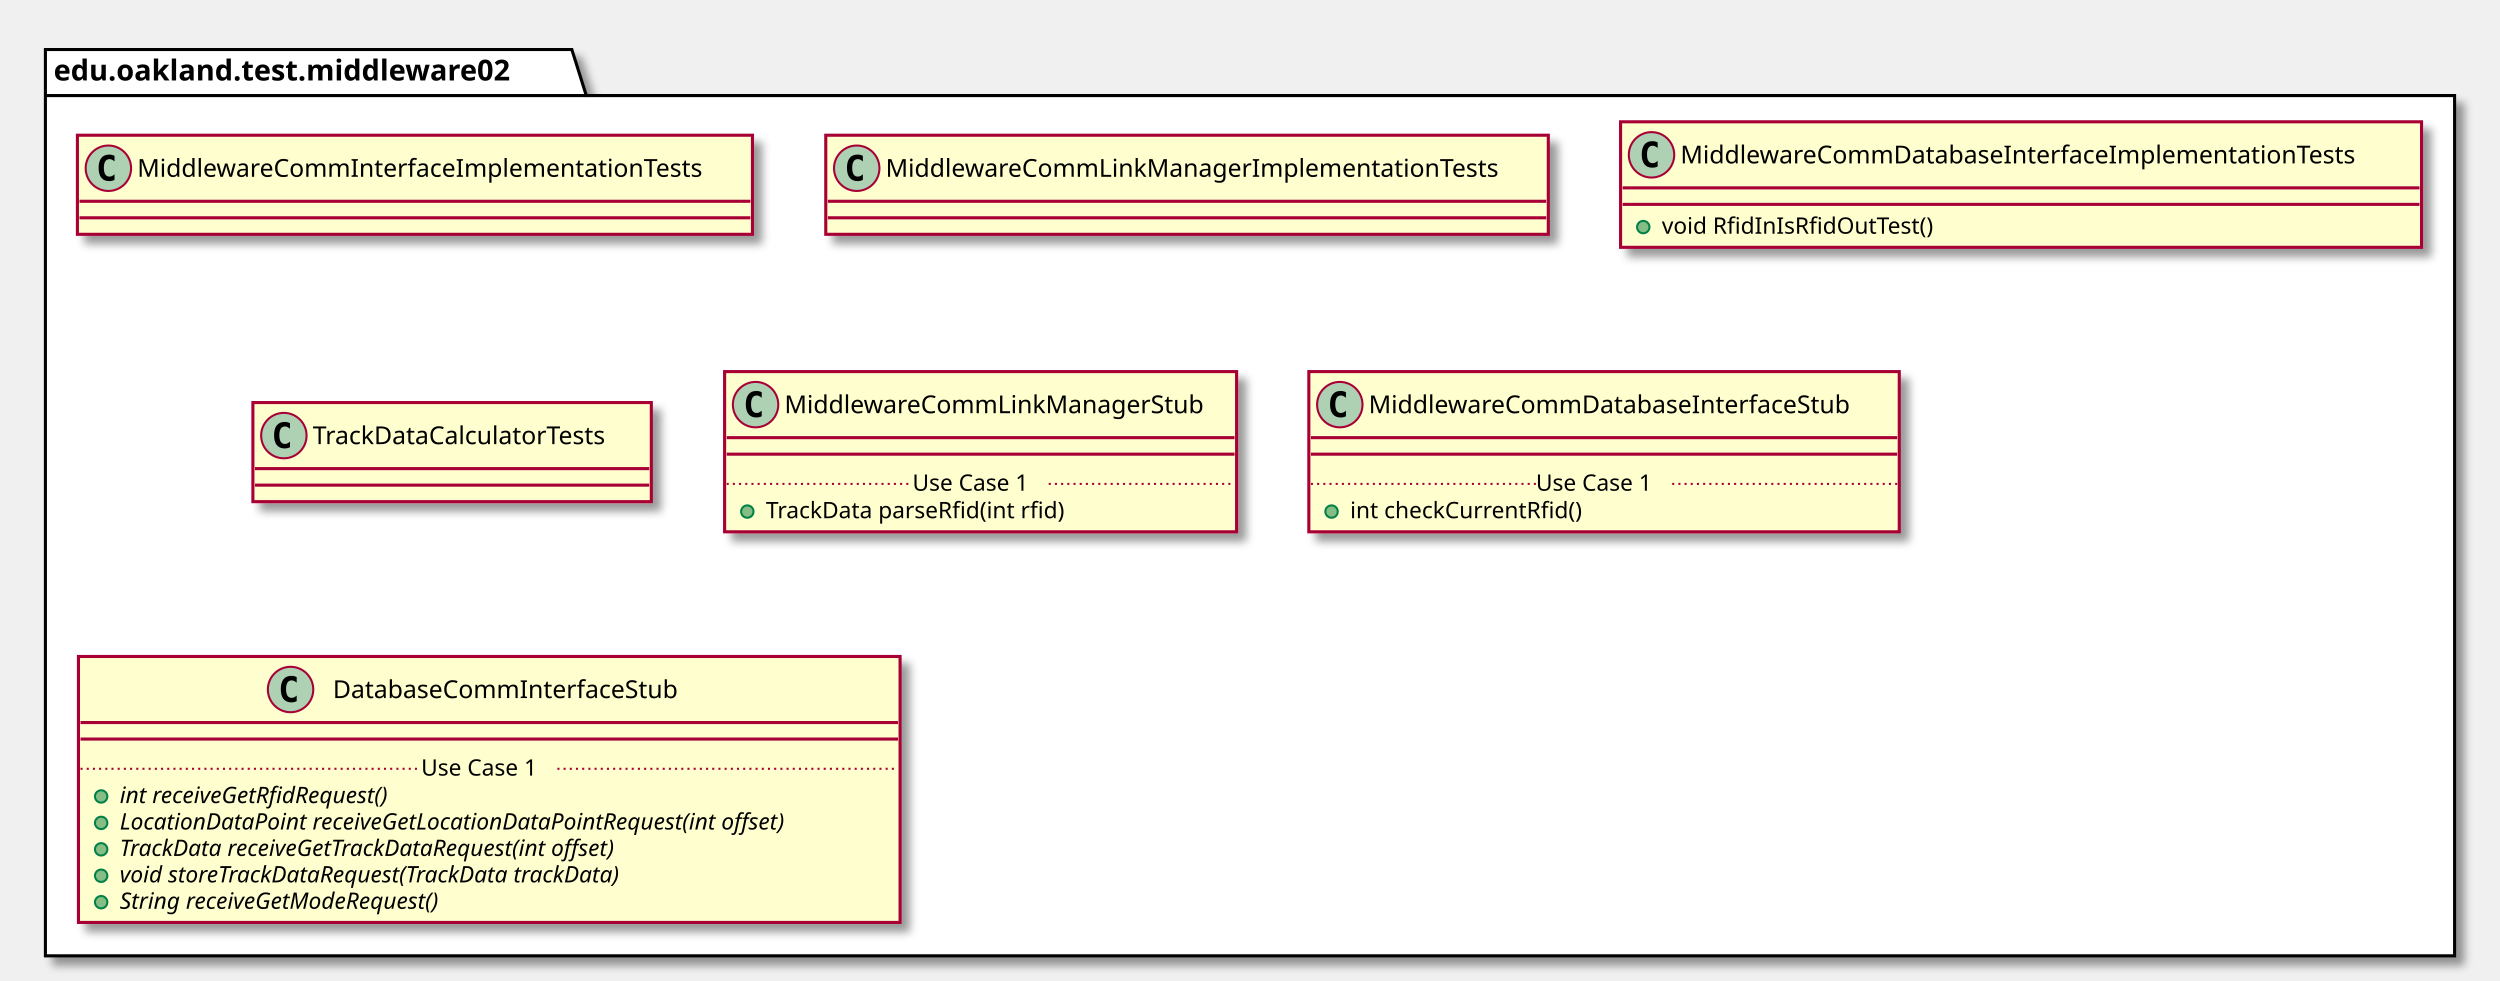
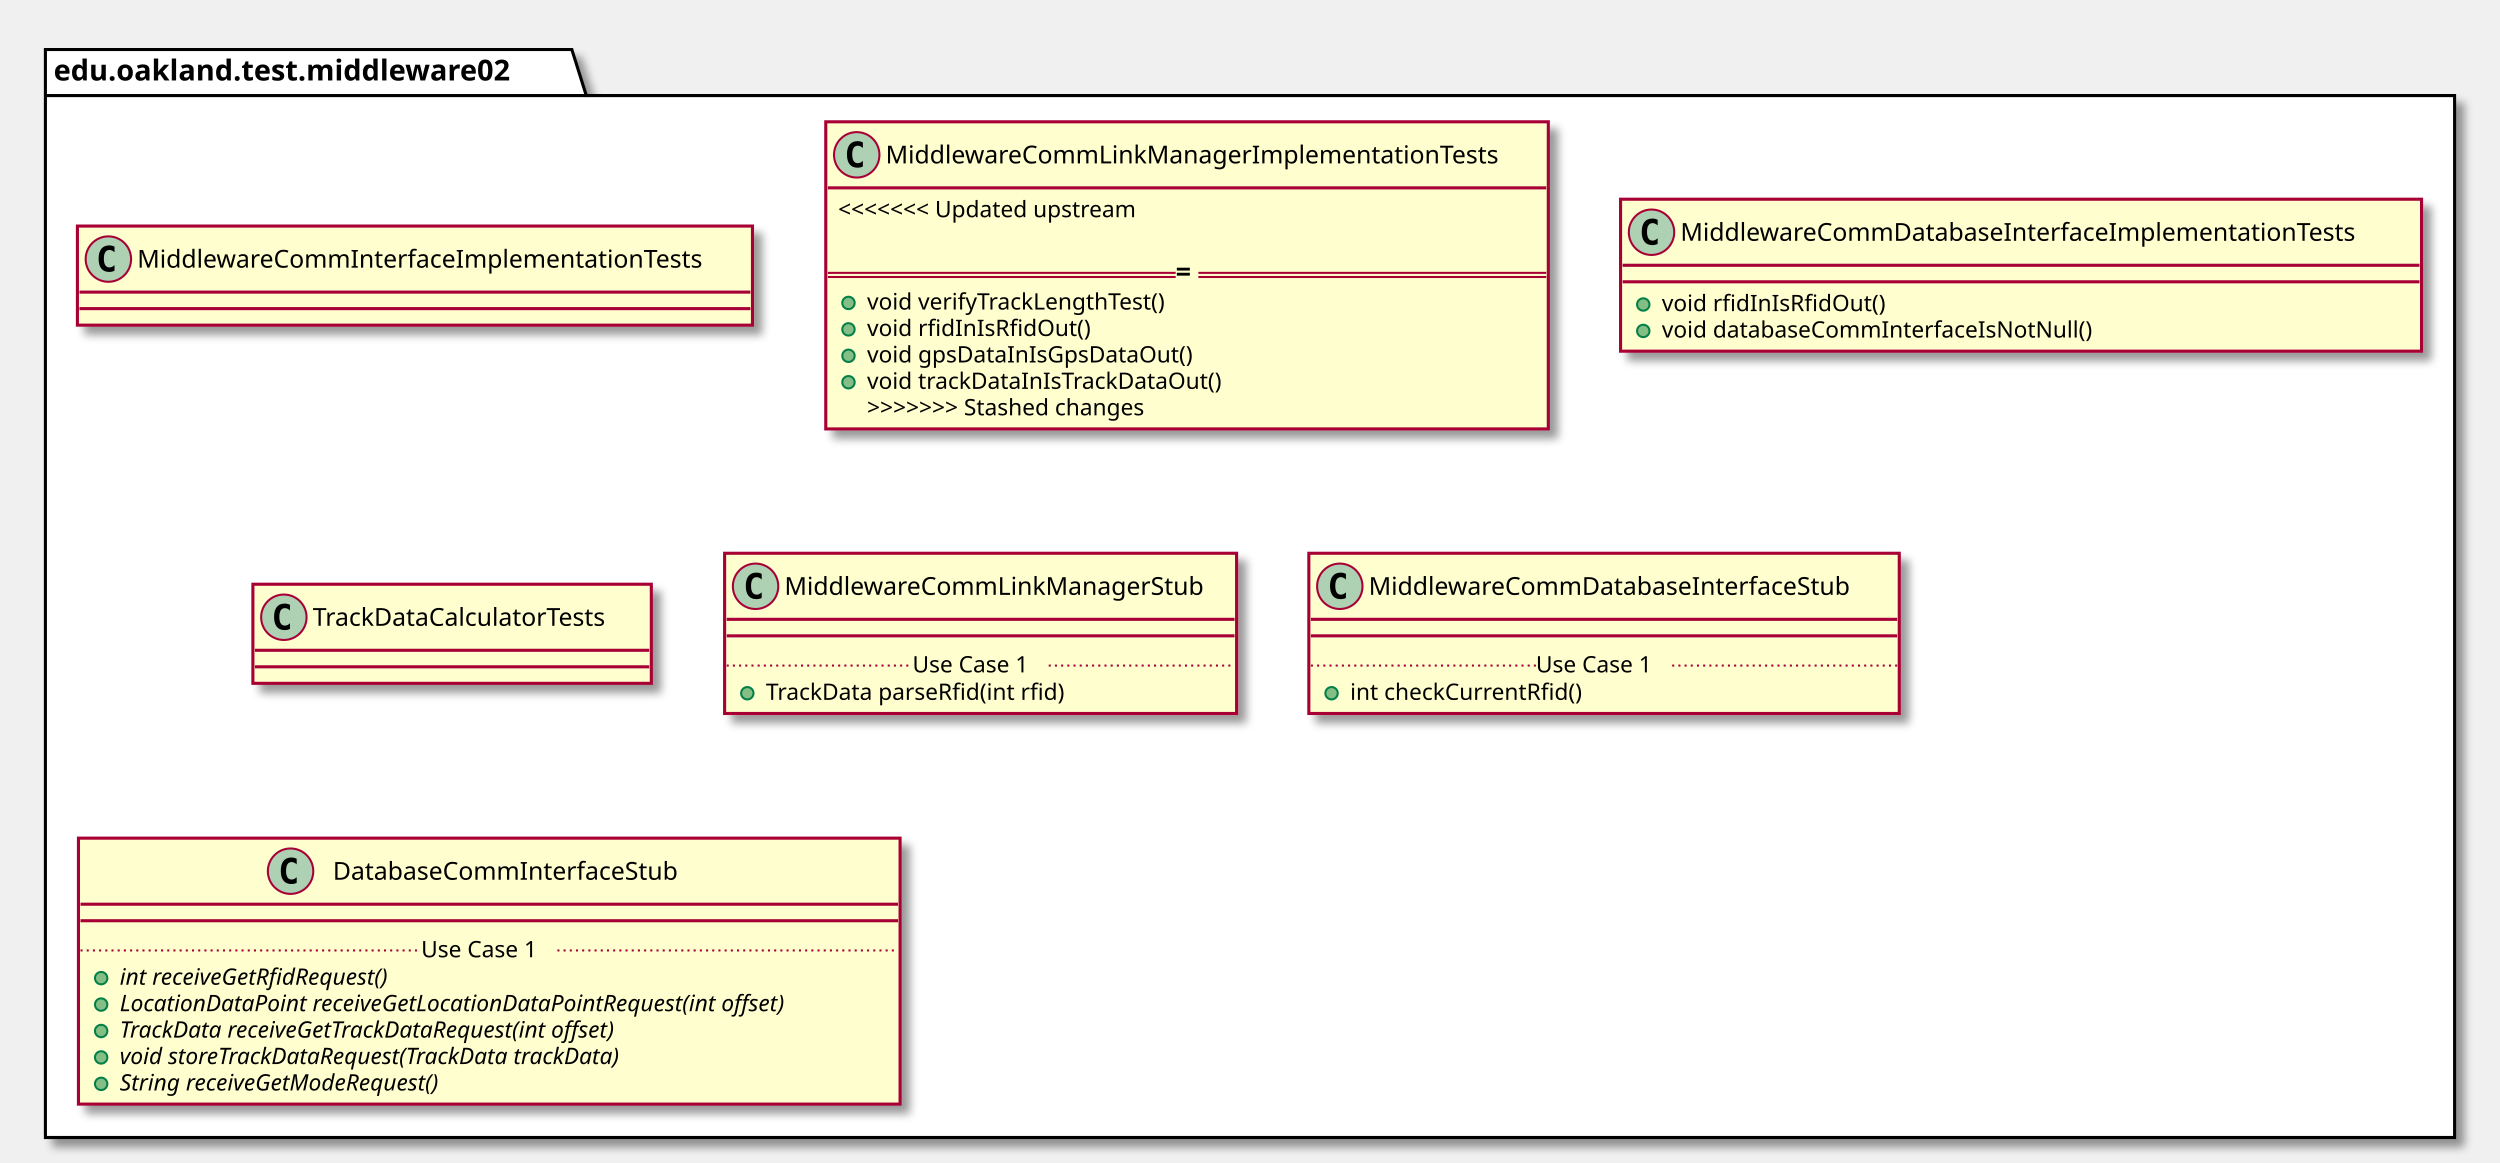
- <svg xmlns="http://www.w3.org/2000/svg" contentScriptType="application/ecmascript" contentStyleType="text/css" height="475px" preserveAspectRatio="none" style="width:1211px;height:475px;" version="1.1" viewBox="0 0 1211 475" width="1211px" zoomAndPan="magnify">
+ <svg xmlns="http://www.w3.org/2000/svg" contentScriptType="application/ecmascript" contentStyleType="text/css" height="563px" preserveAspectRatio="none" style="width:1211px;height:563px;" version="1.1" viewBox="0 0 1211 563" width="1211px" zoomAndPan="magnify">
  <defs>
-     <filter height="300%" id="fvnpm8vng48ul" width="300%" x="-1" y="-1">
+     <filter height="300%" id="f1pktx3gd7pnlc" width="300%" x="-1" y="-1">
      <feGaussianBlur result="blurOut" stdDeviation="2.0" />
      <feColorMatrix in="blurOut" result="blurOut2" type="matrix" values="0 0 0 0 0 0 0 0 0 0 0 0 0 0 0 0 0 0 .4 0" />
      <feOffset dx="4.0" dy="4.0" in="blurOut2" result="blurOut3" />
      <feBlend in="SourceGraphic" in2="blurOut3" mode="normal" />
    </filter>
  </defs>
  <g>
-     <polygon fill="#FFFFFF" filter="url(#fvnpm8vng48ul)" points="22,24,277,24,284,46.297,1189,46.297,1189,463,22,463,22,24" style="stroke: #000000; stroke-width: 1.5;" />
+     <polygon fill="#FFFFFF" filter="url(#f1pktx3gd7pnlc)" points="22,24,277,24,284,46.297,1189,46.297,1189,551,22,551,22,24" style="stroke: #000000; stroke-width: 1.5;" />
    <line style="stroke: #000000; stroke-width: 1.5;" x1="22" x2="284" y1="46.297" y2="46.297" />
    <text fill="#000000" font-family="sans-serif" font-size="14" font-weight="bold" lengthAdjust="spacingAndGlyphs" textLength="249" x="26" y="38.995">edu.oakland.test.middleware02</text>
-     <rect fill="#FEFECE" filter="url(#fvnpm8vng48ul)" height="48" id="MiddlewareCommInterfaceImplementationTests" style="stroke: #A80036; stroke-width: 1.5;" width="327" x="37.5" y="65.5" />
-     <ellipse cx="52.5" cy="81.5" fill="#ADD1B2" rx="11" ry="11" style="stroke: #A80036; stroke-width: 1.0;" />
-     <path d="M55.469,87.141 Q54.891,87.438 54.25,87.578 Q53.609,87.734 52.906,87.734 Q50.406,87.734 49.078,86.094 Q47.766,84.438 47.766,81.312 Q47.766,78.188 49.078,76.531 Q50.406,74.875 52.906,74.875 Q53.609,74.875 54.25,75.031 Q54.906,75.188 55.469,75.484 L55.469,78.203 Q54.844,77.625 54.25,77.359 Q53.656,77.078 53.031,77.078 Q51.688,77.078 51,78.156 Q50.312,79.219 50.312,81.312 Q50.312,83.406 51,84.484 Q51.688,85.547 53.031,85.547 Q53.656,85.547 54.25,85.281 Q54.844,85 55.469,84.422 L55.469,87.141 Z " />
-     <text fill="#000000" font-family="sans-serif" font-size="12" lengthAdjust="spacingAndGlyphs" textLength="295" x="66.5" y="85.654">MiddlewareCommInterfaceImplementationTests</text>
-     <line style="stroke: #A80036; stroke-width: 1.5;" x1="38.5" x2="363.5" y1="97.5" y2="97.5" />
-     <line style="stroke: #A80036; stroke-width: 1.5;" x1="38.5" x2="363.5" y1="105.5" y2="105.5" />
-     <rect fill="#FEFECE" filter="url(#fvnpm8vng48ul)" height="48" id="MiddlewareCommLinkManagerImplementationTests" style="stroke: #A80036; stroke-width: 1.5;" width="350" x="400" y="65.5" />
-     <ellipse cx="415" cy="81.5" fill="#ADD1B2" rx="11" ry="11" style="stroke: #A80036; stroke-width: 1.0;" />
-     <path d="M417.969,87.141 Q417.391,87.438 416.75,87.578 Q416.109,87.734 415.406,87.734 Q412.906,87.734 411.578,86.094 Q410.266,84.438 410.266,81.312 Q410.266,78.188 411.578,76.531 Q412.906,74.875 415.406,74.875 Q416.109,74.875 416.75,75.031 Q417.406,75.188 417.969,75.484 L417.969,78.203 Q417.344,77.625 416.75,77.359 Q416.156,77.078 415.531,77.078 Q414.188,77.078 413.5,78.156 Q412.812,79.219 412.812,81.312 Q412.812,83.406 413.5,84.484 Q414.188,85.547 415.531,85.547 Q416.156,85.547 416.75,85.281 Q417.344,85 417.969,84.422 L417.969,87.141 Z " />
-     <text fill="#000000" font-family="sans-serif" font-size="12" lengthAdjust="spacingAndGlyphs" textLength="318" x="429" y="85.654">MiddlewareCommLinkManagerImplementationTests</text>
-     <line style="stroke: #A80036; stroke-width: 1.5;" x1="401" x2="749" y1="97.5" y2="97.5" />
-     <line style="stroke: #A80036; stroke-width: 1.5;" x1="401" x2="749" y1="105.5" y2="105.5" />
-     <rect fill="#FEFECE" filter="url(#fvnpm8vng48ul)" height="60.805" id="MiddlewareCommDatabaseInterfaceImplementationTests" style="stroke: #A80036; stroke-width: 1.5;" width="388" x="785" y="59" />
-     <ellipse cx="800" cy="75" fill="#ADD1B2" rx="11" ry="11" style="stroke: #A80036; stroke-width: 1.0;" />
-     <path d="M802.969,80.641 Q802.391,80.938 801.75,81.078 Q801.109,81.234 800.406,81.234 Q797.906,81.234 796.578,79.594 Q795.266,77.938 795.266,74.812 Q795.266,71.688 796.578,70.031 Q797.906,68.375 800.406,68.375 Q801.109,68.375 801.75,68.531 Q802.406,68.688 802.969,68.984 L802.969,71.703 Q802.344,71.125 801.75,70.859 Q801.156,70.578 800.531,70.578 Q799.188,70.578 798.5,71.656 Q797.812,72.719 797.812,74.812 Q797.812,76.906 798.5,77.984 Q799.188,79.047 800.531,79.047 Q801.156,79.047 801.75,78.781 Q802.344,78.5 802.969,77.922 L802.969,80.641 Z " />
-     <text fill="#000000" font-family="sans-serif" font-size="12" lengthAdjust="spacingAndGlyphs" textLength="356" x="814" y="79.154">MiddlewareCommDatabaseInterfaceImplementationTests</text>
-     <line style="stroke: #A80036; stroke-width: 1.5;" x1="786" x2="1172" y1="91" y2="91" />
-     <line style="stroke: #A80036; stroke-width: 1.5;" x1="786" x2="1172" y1="99" y2="99" />
-     <ellipse cx="796" cy="110" fill="#84BE84" rx="3" ry="3" style="stroke: #038048; stroke-width: 1.0;" />
-     <text fill="#000000" font-family="sans-serif" font-size="11" lengthAdjust="spacingAndGlyphs" textLength="142" x="805" y="113.21">void RfidInIsRfidOutTest()</text>
-     <rect fill="#FEFECE" filter="url(#fvnpm8vng48ul)" height="48" id="TrackDataCalculatorTests" style="stroke: #A80036; stroke-width: 1.5;" width="193" x="122.5" y="195" />
-     <ellipse cx="137.5" cy="211" fill="#ADD1B2" rx="11" ry="11" style="stroke: #A80036; stroke-width: 1.0;" />
-     <path d="M140.469,216.641 Q139.891,216.938 139.25,217.078 Q138.609,217.234 137.906,217.234 Q135.406,217.234 134.078,215.594 Q132.766,213.938 132.766,210.812 Q132.766,207.688 134.078,206.031 Q135.406,204.375 137.906,204.375 Q138.609,204.375 139.25,204.531 Q139.906,204.688 140.469,204.984 L140.469,207.703 Q139.844,207.125 139.25,206.859 Q138.656,206.578 138.031,206.578 Q136.688,206.578 136,207.656 Q135.312,208.719 135.312,210.812 Q135.312,212.906 136,213.984 Q136.688,215.047 138.031,215.047 Q138.656,215.047 139.25,214.781 Q139.844,214.5 140.469,213.922 L140.469,216.641 Z " />
-     <text fill="#000000" font-family="sans-serif" font-size="12" lengthAdjust="spacingAndGlyphs" textLength="161" x="151.5" y="215.154">TrackDataCalculatorTests</text>
-     <line style="stroke: #A80036; stroke-width: 1.5;" x1="123.5" x2="314.5" y1="227" y2="227" />
-     <line style="stroke: #A80036; stroke-width: 1.5;" x1="123.5" x2="314.5" y1="235" y2="235" />
-     <rect fill="#FEFECE" filter="url(#fvnpm8vng48ul)" height="77.609" id="MiddlewareCommLinkManagerStub" style="stroke: #A80036; stroke-width: 1.5;" width="248" x="351" y="180" />
-     <ellipse cx="366" cy="196" fill="#ADD1B2" rx="11" ry="11" style="stroke: #A80036; stroke-width: 1.0;" />
-     <path d="M368.969,201.641 Q368.391,201.938 367.75,202.078 Q367.109,202.234 366.406,202.234 Q363.906,202.234 362.578,200.594 Q361.266,198.938 361.266,195.812 Q361.266,192.688 362.578,191.031 Q363.906,189.375 366.406,189.375 Q367.109,189.375 367.75,189.531 Q368.406,189.688 368.969,189.984 L368.969,192.703 Q368.344,192.125 367.75,191.859 Q367.156,191.578 366.531,191.578 Q365.188,191.578 364.5,192.656 Q363.812,193.719 363.812,195.812 Q363.812,197.906 364.5,198.984 Q365.188,200.047 366.531,200.047 Q367.156,200.047 367.75,199.781 Q368.344,199.5 368.969,198.922 L368.969,201.641 Z " />
-     <text fill="#000000" font-family="sans-serif" font-size="12" lengthAdjust="spacingAndGlyphs" textLength="216" x="380" y="200.154">MiddlewareCommLinkManagerStub</text>
-     <line style="stroke: #A80036; stroke-width: 1.5;" x1="352" x2="598" y1="212" y2="212" />
-     <line style="stroke: #A80036; stroke-width: 1.5;" x1="352" x2="598" y1="220" y2="220" />
-     <ellipse cx="362" cy="247.805" fill="#84BE84" rx="3" ry="3" style="stroke: #038048; stroke-width: 1.0;" />
-     <text fill="#000000" font-family="sans-serif" font-size="11" lengthAdjust="spacingAndGlyphs" textLength="160" x="371" y="251.015">TrackData parseRfid(int rfid)</text>
-     <line style="stroke: #A80036; stroke-width: 1.0; stroke-dasharray: 1.0,2.0;" x1="352" x2="442" y1="234.402" y2="234.402" />
-     <text fill="#000000" font-family="sans-serif" font-size="11" lengthAdjust="spacingAndGlyphs" textLength="66" x="442" y="237.71">Use Case 1</text>
-     <line style="stroke: #A80036; stroke-width: 1.0; stroke-dasharray: 1.0,2.0;" x1="508" x2="598" y1="234.402" y2="234.402" />
-     <rect fill="#FEFECE" filter="url(#fvnpm8vng48ul)" height="77.609" id="MiddlewareCommDatabaseInterfaceStub" style="stroke: #A80036; stroke-width: 1.5;" width="286" x="634" y="180" />
-     <ellipse cx="649" cy="196" fill="#ADD1B2" rx="11" ry="11" style="stroke: #A80036; stroke-width: 1.0;" />
-     <path d="M651.969,201.641 Q651.391,201.938 650.75,202.078 Q650.109,202.234 649.406,202.234 Q646.906,202.234 645.578,200.594 Q644.266,198.938 644.266,195.812 Q644.266,192.688 645.578,191.031 Q646.906,189.375 649.406,189.375 Q650.109,189.375 650.75,189.531 Q651.406,189.688 651.969,189.984 L651.969,192.703 Q651.344,192.125 650.75,191.859 Q650.156,191.578 649.531,191.578 Q648.188,191.578 647.5,192.656 Q646.812,193.719 646.812,195.812 Q646.812,197.906 647.5,198.984 Q648.188,200.047 649.531,200.047 Q650.156,200.047 650.75,199.781 Q651.344,199.5 651.969,198.922 L651.969,201.641 Z " />
-     <text fill="#000000" font-family="sans-serif" font-size="12" lengthAdjust="spacingAndGlyphs" textLength="254" x="663" y="200.154">MiddlewareCommDatabaseInterfaceStub</text>
-     <line style="stroke: #A80036; stroke-width: 1.5;" x1="635" x2="919" y1="212" y2="212" />
-     <line style="stroke: #A80036; stroke-width: 1.5;" x1="635" x2="919" y1="220" y2="220" />
-     <ellipse cx="645" cy="247.805" fill="#84BE84" rx="3" ry="3" style="stroke: #038048; stroke-width: 1.0;" />
-     <text fill="#000000" font-family="sans-serif" font-size="11" lengthAdjust="spacingAndGlyphs" textLength="122" x="654" y="251.015">int checkCurrentRfid()</text>
-     <line style="stroke: #A80036; stroke-width: 1.0; stroke-dasharray: 1.0,2.0;" x1="635" x2="744" y1="234.402" y2="234.402" />
-     <text fill="#000000" font-family="sans-serif" font-size="11" lengthAdjust="spacingAndGlyphs" textLength="66" x="744" y="237.71">Use Case 1</text>
-     <line style="stroke: #A80036; stroke-width: 1.0; stroke-dasharray: 1.0,2.0;" x1="810" x2="919" y1="234.402" y2="234.402" />
-     <rect fill="#FEFECE" filter="url(#fvnpm8vng48ul)" height="128.828" id="DatabaseCommInterfaceStub" style="stroke: #A80036; stroke-width: 1.5;" width="398" x="38" y="318" />
-     <ellipse cx="140.75" cy="334" fill="#ADD1B2" rx="11" ry="11" style="stroke: #A80036; stroke-width: 1.0;" />
-     <path d="M143.719,339.641 Q143.141,339.938 142.5,340.078 Q141.859,340.234 141.156,340.234 Q138.656,340.234 137.328,338.594 Q136.016,336.938 136.016,333.812 Q136.016,330.688 137.328,329.031 Q138.656,327.375 141.156,327.375 Q141.859,327.375 142.5,327.531 Q143.156,327.688 143.719,327.984 L143.719,330.703 Q143.094,330.125 142.5,329.859 Q141.906,329.578 141.281,329.578 Q139.938,329.578 139.25,330.656 Q138.562,331.719 138.562,333.812 Q138.562,335.906 139.25,336.984 Q139.938,338.047 141.281,338.047 Q141.906,338.047 142.5,337.781 Q143.094,337.5 143.719,336.922 L143.719,339.641 Z " />
-     <text fill="#000000" font-family="sans-serif" font-size="12" lengthAdjust="spacingAndGlyphs" textLength="184" x="161.25" y="338.154">DatabaseCommInterfaceStub</text>
-     <line style="stroke: #A80036; stroke-width: 1.5;" x1="39" x2="435" y1="350" y2="350" />
-     <line style="stroke: #A80036; stroke-width: 1.5;" x1="39" x2="435" y1="358" y2="358" />
-     <ellipse cx="49" cy="385.805" fill="#84BE84" rx="3" ry="3" style="stroke: #038048; stroke-width: 1.0;" />
-     <text fill="#000000" font-family="sans-serif" font-size="11" font-style="italic" lengthAdjust="spacingAndGlyphs" textLength="156" x="58" y="389.015">int receiveGetRfidRequest()</text>
-     <ellipse cx="49" cy="398.609" fill="#84BE84" rx="3" ry="3" style="stroke: #038048; stroke-width: 1.0;" />
-     <text fill="#000000" font-family="sans-serif" font-size="11" font-style="italic" lengthAdjust="spacingAndGlyphs" textLength="372" x="58" y="401.82">LocationDataPoint receiveGetLocationDataPointRequest(int offset)</text>
-     <ellipse cx="49" cy="411.414" fill="#84BE84" rx="3" ry="3" style="stroke: #038048; stroke-width: 1.0;" />
-     <text fill="#000000" font-family="sans-serif" font-size="11" font-style="italic" lengthAdjust="spacingAndGlyphs" textLength="284" x="58" y="414.625">TrackData receiveGetTrackDataRequest(int offset)</text>
-     <ellipse cx="49" cy="424.219" fill="#84BE84" rx="3" ry="3" style="stroke: #038048; stroke-width: 1.0;" />
-     <text fill="#000000" font-family="sans-serif" font-size="11" font-style="italic" lengthAdjust="spacingAndGlyphs" textLength="283" x="58" y="427.429">void storeTrackDataRequest(TrackData trackData)</text>
-     <ellipse cx="49" cy="437.023" fill="#84BE84" rx="3" ry="3" style="stroke: #038048; stroke-width: 1.0;" />
-     <text fill="#000000" font-family="sans-serif" font-size="11" font-style="italic" lengthAdjust="spacingAndGlyphs" textLength="183" x="58" y="440.234">String receiveGetModeRequest()</text>
-     <line style="stroke: #A80036; stroke-width: 1.0; stroke-dasharray: 1.0,2.0;" x1="39" x2="204" y1="372.402" y2="372.402" />
-     <text fill="#000000" font-family="sans-serif" font-size="11" lengthAdjust="spacingAndGlyphs" textLength="66" x="204" y="375.71">Use Case 1</text>
-     <line style="stroke: #A80036; stroke-width: 1.0; stroke-dasharray: 1.0,2.0;" x1="270" x2="435" y1="372.402" y2="372.402" />
+     <rect fill="#FEFECE" filter="url(#f1pktx3gd7pnlc)" height="48" id="MiddlewareCommInterfaceImplementationTests" style="stroke: #A80036; stroke-width: 1.5;" width="327" x="37.5" y="109.5" />
+     <ellipse cx="52.5" cy="125.5" fill="#ADD1B2" rx="11" ry="11" style="stroke: #A80036; stroke-width: 1.0;" />
+     <path d="M55.469,131.141 Q54.891,131.438 54.25,131.578 Q53.609,131.734 52.906,131.734 Q50.406,131.734 49.078,130.094 Q47.766,128.438 47.766,125.312 Q47.766,122.188 49.078,120.531 Q50.406,118.875 52.906,118.875 Q53.609,118.875 54.25,119.031 Q54.906,119.188 55.469,119.484 L55.469,122.203 Q54.844,121.625 54.25,121.359 Q53.656,121.078 53.031,121.078 Q51.688,121.078 51,122.156 Q50.312,123.219 50.312,125.312 Q50.312,127.406 51,128.484 Q51.688,129.547 53.031,129.547 Q53.656,129.547 54.25,129.281 Q54.844,129 55.469,128.422 L55.469,131.141 Z " />
+     <text fill="#000000" font-family="sans-serif" font-size="12" lengthAdjust="spacingAndGlyphs" textLength="295" x="66.5" y="129.654">MiddlewareCommInterfaceImplementationTests</text>
+     <line style="stroke: #A80036; stroke-width: 1.5;" x1="38.5" x2="363.5" y1="141.5" y2="141.5" />
+     <line style="stroke: #A80036; stroke-width: 1.5;" x1="38.5" x2="363.5" y1="149.5" y2="149.5" />
+     <rect fill="#FEFECE" filter="url(#f1pktx3gd7pnlc)" height="148.766" id="MiddlewareCommLinkManagerImplementationTests" style="stroke: #A80036; stroke-width: 1.5;" width="350" x="400" y="59" />
+     <ellipse cx="415" cy="75" fill="#ADD1B2" rx="11" ry="11" style="stroke: #A80036; stroke-width: 1.0;" />
+     <path d="M417.969,80.641 Q417.391,80.938 416.75,81.078 Q416.109,81.234 415.406,81.234 Q412.906,81.234 411.578,79.594 Q410.266,77.938 410.266,74.812 Q410.266,71.688 411.578,70.031 Q412.906,68.375 415.406,68.375 Q416.109,68.375 416.75,68.531 Q417.406,68.688 417.969,68.984 L417.969,71.703 Q417.344,71.125 416.75,70.859 Q416.156,70.578 415.531,70.578 Q414.188,70.578 413.5,71.656 Q412.812,72.719 412.812,74.812 Q412.812,76.906 413.5,77.984 Q414.188,79.047 415.531,79.047 Q416.156,79.047 416.75,78.781 Q417.344,78.5 417.969,77.922 L417.969,80.641 Z " />
+     <text fill="#000000" font-family="sans-serif" font-size="12" lengthAdjust="spacingAndGlyphs" textLength="318" x="429" y="79.154">MiddlewareCommLinkManagerImplementationTests</text>
+     <line style="stroke: #A80036; stroke-width: 1.5;" x1="401" x2="749" y1="91" y2="91" />
+     <text fill="#000000" font-family="sans-serif" font-size="11" lengthAdjust="spacingAndGlyphs" textLength="173" x="406" y="105.21">&lt;&lt;&lt;&lt;&lt;&lt;&lt; Updated upstream</text>
+     <text fill="#000000" font-family="sans-serif" font-size="11" lengthAdjust="spacingAndGlyphs" textLength="0" x="410" y="118.015" />
+     <ellipse cx="411" cy="146.742" fill="#84BE84" rx="3" ry="3" style="stroke: #038048; stroke-width: 1.0;" />
+     <text fill="#000000" font-family="sans-serif" font-size="11" lengthAdjust="spacingAndGlyphs" textLength="160" x="420" y="149.953">void verifyTrackLengthTest()</text>
+     <ellipse cx="411" cy="159.547" fill="#84BE84" rx="3" ry="3" style="stroke: #038048; stroke-width: 1.0;" />
+     <text fill="#000000" font-family="sans-serif" font-size="11" lengthAdjust="spacingAndGlyphs" textLength="115" x="420" y="162.757">void rfidInIsRfidOut()</text>
+     <ellipse cx="411" cy="172.352" fill="#84BE84" rx="3" ry="3" style="stroke: #038048; stroke-width: 1.0;" />
+     <text fill="#000000" font-family="sans-serif" font-size="11" lengthAdjust="spacingAndGlyphs" textLength="171" x="420" y="175.562">void gpsDataInIsGpsDataOut()</text>
+     <ellipse cx="411" cy="185.156" fill="#84BE84" rx="3" ry="3" style="stroke: #038048; stroke-width: 1.0;" />
+     <text fill="#000000" font-family="sans-serif" font-size="11" lengthAdjust="spacingAndGlyphs" textLength="186" x="420" y="188.367">void trackDataInIsTrackDataOut()</text>
+     <text fill="#000000" font-family="sans-serif" font-size="11" lengthAdjust="spacingAndGlyphs" textLength="166" x="420" y="201.171">&gt;&gt;&gt;&gt;&gt;&gt;&gt; Stashed changes</text>
+     <line style="stroke: #A80036; stroke-width: 1.0;" x1="401" x2="569.5" y1="132.176" y2="132.176" />
+     <line style="stroke: #A80036; stroke-width: 1.0;" x1="401" x2="569.5" y1="134.176" y2="134.176" />
+     <text fill="#000000" font-family="sans-serif" font-size="13" font-weight="bold" lengthAdjust="spacingAndGlyphs" textLength="11" x="569.5" y="136.176">=</text>
+     <line style="stroke: #A80036; stroke-width: 1.0;" x1="580.5" x2="749" y1="132.176" y2="132.176" />
+     <line style="stroke: #A80036; stroke-width: 1.0;" x1="580.5" x2="749" y1="134.176" y2="134.176" />
+     <rect fill="#FEFECE" filter="url(#f1pktx3gd7pnlc)" height="73.609" id="MiddlewareCommDatabaseInterfaceImplementationTests" style="stroke: #A80036; stroke-width: 1.5;" width="388" x="785" y="96.5" />
+     <ellipse cx="800" cy="112.5" fill="#ADD1B2" rx="11" ry="11" style="stroke: #A80036; stroke-width: 1.0;" />
+     <path d="M802.969,118.141 Q802.391,118.438 801.75,118.578 Q801.109,118.734 800.406,118.734 Q797.906,118.734 796.578,117.094 Q795.266,115.438 795.266,112.312 Q795.266,109.188 796.578,107.531 Q797.906,105.875 800.406,105.875 Q801.109,105.875 801.75,106.031 Q802.406,106.188 802.969,106.484 L802.969,109.203 Q802.344,108.625 801.75,108.359 Q801.156,108.078 800.531,108.078 Q799.188,108.078 798.5,109.156 Q797.812,110.219 797.812,112.312 Q797.812,114.406 798.5,115.484 Q799.188,116.547 800.531,116.547 Q801.156,116.547 801.75,116.281 Q802.344,116 802.969,115.422 L802.969,118.141 Z " />
+     <text fill="#000000" font-family="sans-serif" font-size="12" lengthAdjust="spacingAndGlyphs" textLength="356" x="814" y="116.654">MiddlewareCommDatabaseInterfaceImplementationTests</text>
+     <line style="stroke: #A80036; stroke-width: 1.5;" x1="786" x2="1172" y1="128.5" y2="128.5" />
+     <line style="stroke: #A80036; stroke-width: 1.5;" x1="786" x2="1172" y1="136.5" y2="136.5" />
+     <ellipse cx="796" cy="147.5" fill="#84BE84" rx="3" ry="3" style="stroke: #038048; stroke-width: 1.0;" />
+     <text fill="#000000" font-family="sans-serif" font-size="11" lengthAdjust="spacingAndGlyphs" textLength="115" x="805" y="150.71">void rfidInIsRfidOut()</text>
+     <ellipse cx="796" cy="160.305" fill="#84BE84" rx="3" ry="3" style="stroke: #038048; stroke-width: 1.0;" />
+     <text fill="#000000" font-family="sans-serif" font-size="11" lengthAdjust="spacingAndGlyphs" textLength="225" x="805" y="163.515">void databaseCommInterfaceIsNotNull()</text>
+     <rect fill="#FEFECE" filter="url(#f1pktx3gd7pnlc)" height="48" id="TrackDataCalculatorTests" style="stroke: #A80036; stroke-width: 1.5;" width="193" x="122.5" y="283" />
+     <ellipse cx="137.5" cy="299" fill="#ADD1B2" rx="11" ry="11" style="stroke: #A80036; stroke-width: 1.0;" />
+     <path d="M140.469,304.641 Q139.891,304.938 139.25,305.078 Q138.609,305.234 137.906,305.234 Q135.406,305.234 134.078,303.594 Q132.766,301.938 132.766,298.812 Q132.766,295.688 134.078,294.031 Q135.406,292.375 137.906,292.375 Q138.609,292.375 139.25,292.531 Q139.906,292.688 140.469,292.984 L140.469,295.703 Q139.844,295.125 139.25,294.859 Q138.656,294.578 138.031,294.578 Q136.688,294.578 136,295.656 Q135.312,296.719 135.312,298.812 Q135.312,300.906 136,301.984 Q136.688,303.047 138.031,303.047 Q138.656,303.047 139.25,302.781 Q139.844,302.5 140.469,301.922 L140.469,304.641 Z " />
+     <text fill="#000000" font-family="sans-serif" font-size="12" lengthAdjust="spacingAndGlyphs" textLength="161" x="151.5" y="303.154">TrackDataCalculatorTests</text>
+     <line style="stroke: #A80036; stroke-width: 1.5;" x1="123.5" x2="314.5" y1="315" y2="315" />
+     <line style="stroke: #A80036; stroke-width: 1.5;" x1="123.5" x2="314.5" y1="323" y2="323" />
+     <rect fill="#FEFECE" filter="url(#f1pktx3gd7pnlc)" height="77.609" id="MiddlewareCommLinkManagerStub" style="stroke: #A80036; stroke-width: 1.5;" width="248" x="351" y="268" />
+     <ellipse cx="366" cy="284" fill="#ADD1B2" rx="11" ry="11" style="stroke: #A80036; stroke-width: 1.0;" />
+     <path d="M368.969,289.641 Q368.391,289.938 367.75,290.078 Q367.109,290.234 366.406,290.234 Q363.906,290.234 362.578,288.594 Q361.266,286.938 361.266,283.812 Q361.266,280.688 362.578,279.031 Q363.906,277.375 366.406,277.375 Q367.109,277.375 367.75,277.531 Q368.406,277.688 368.969,277.984 L368.969,280.703 Q368.344,280.125 367.75,279.859 Q367.156,279.578 366.531,279.578 Q365.188,279.578 364.5,280.656 Q363.812,281.719 363.812,283.812 Q363.812,285.906 364.5,286.984 Q365.188,288.047 366.531,288.047 Q367.156,288.047 367.75,287.781 Q368.344,287.5 368.969,286.922 L368.969,289.641 Z " />
+     <text fill="#000000" font-family="sans-serif" font-size="12" lengthAdjust="spacingAndGlyphs" textLength="216" x="380" y="288.154">MiddlewareCommLinkManagerStub</text>
+     <line style="stroke: #A80036; stroke-width: 1.5;" x1="352" x2="598" y1="300" y2="300" />
+     <line style="stroke: #A80036; stroke-width: 1.5;" x1="352" x2="598" y1="308" y2="308" />
+     <ellipse cx="362" cy="335.805" fill="#84BE84" rx="3" ry="3" style="stroke: #038048; stroke-width: 1.0;" />
+     <text fill="#000000" font-family="sans-serif" font-size="11" lengthAdjust="spacingAndGlyphs" textLength="160" x="371" y="339.015">TrackData parseRfid(int rfid)</text>
+     <line style="stroke: #A80036; stroke-width: 1.0; stroke-dasharray: 1.0,2.0;" x1="352" x2="442" y1="322.402" y2="322.402" />
+     <text fill="#000000" font-family="sans-serif" font-size="11" lengthAdjust="spacingAndGlyphs" textLength="66" x="442" y="325.71">Use Case 1</text>
+     <line style="stroke: #A80036; stroke-width: 1.0; stroke-dasharray: 1.0,2.0;" x1="508" x2="598" y1="322.402" y2="322.402" />
+     <rect fill="#FEFECE" filter="url(#f1pktx3gd7pnlc)" height="77.609" id="MiddlewareCommDatabaseInterfaceStub" style="stroke: #A80036; stroke-width: 1.5;" width="286" x="634" y="268" />
+     <ellipse cx="649" cy="284" fill="#ADD1B2" rx="11" ry="11" style="stroke: #A80036; stroke-width: 1.0;" />
+     <path d="M651.969,289.641 Q651.391,289.938 650.75,290.078 Q650.109,290.234 649.406,290.234 Q646.906,290.234 645.578,288.594 Q644.266,286.938 644.266,283.812 Q644.266,280.688 645.578,279.031 Q646.906,277.375 649.406,277.375 Q650.109,277.375 650.75,277.531 Q651.406,277.688 651.969,277.984 L651.969,280.703 Q651.344,280.125 650.75,279.859 Q650.156,279.578 649.531,279.578 Q648.188,279.578 647.5,280.656 Q646.812,281.719 646.812,283.812 Q646.812,285.906 647.5,286.984 Q648.188,288.047 649.531,288.047 Q650.156,288.047 650.75,287.781 Q651.344,287.5 651.969,286.922 L651.969,289.641 Z " />
+     <text fill="#000000" font-family="sans-serif" font-size="12" lengthAdjust="spacingAndGlyphs" textLength="254" x="663" y="288.154">MiddlewareCommDatabaseInterfaceStub</text>
+     <line style="stroke: #A80036; stroke-width: 1.5;" x1="635" x2="919" y1="300" y2="300" />
+     <line style="stroke: #A80036; stroke-width: 1.5;" x1="635" x2="919" y1="308" y2="308" />
+     <ellipse cx="645" cy="335.805" fill="#84BE84" rx="3" ry="3" style="stroke: #038048; stroke-width: 1.0;" />
+     <text fill="#000000" font-family="sans-serif" font-size="11" lengthAdjust="spacingAndGlyphs" textLength="122" x="654" y="339.015">int checkCurrentRfid()</text>
+     <line style="stroke: #A80036; stroke-width: 1.0; stroke-dasharray: 1.0,2.0;" x1="635" x2="744" y1="322.402" y2="322.402" />
+     <text fill="#000000" font-family="sans-serif" font-size="11" lengthAdjust="spacingAndGlyphs" textLength="66" x="744" y="325.71">Use Case 1</text>
+     <line style="stroke: #A80036; stroke-width: 1.0; stroke-dasharray: 1.0,2.0;" x1="810" x2="919" y1="322.402" y2="322.402" />
+     <rect fill="#FEFECE" filter="url(#f1pktx3gd7pnlc)" height="128.828" id="DatabaseCommInterfaceStub" style="stroke: #A80036; stroke-width: 1.5;" width="398" x="38" y="406" />
+     <ellipse cx="140.75" cy="422" fill="#ADD1B2" rx="11" ry="11" style="stroke: #A80036; stroke-width: 1.0;" />
+     <path d="M143.719,427.641 Q143.141,427.938 142.5,428.078 Q141.859,428.234 141.156,428.234 Q138.656,428.234 137.328,426.594 Q136.016,424.938 136.016,421.812 Q136.016,418.688 137.328,417.031 Q138.656,415.375 141.156,415.375 Q141.859,415.375 142.5,415.531 Q143.156,415.688 143.719,415.984 L143.719,418.703 Q143.094,418.125 142.5,417.859 Q141.906,417.578 141.281,417.578 Q139.938,417.578 139.25,418.656 Q138.562,419.719 138.562,421.812 Q138.562,423.906 139.25,424.984 Q139.938,426.047 141.281,426.047 Q141.906,426.047 142.5,425.781 Q143.094,425.5 143.719,424.922 L143.719,427.641 Z " />
+     <text fill="#000000" font-family="sans-serif" font-size="12" lengthAdjust="spacingAndGlyphs" textLength="184" x="161.25" y="426.154">DatabaseCommInterfaceStub</text>
+     <line style="stroke: #A80036; stroke-width: 1.5;" x1="39" x2="435" y1="438" y2="438" />
+     <line style="stroke: #A80036; stroke-width: 1.5;" x1="39" x2="435" y1="446" y2="446" />
+     <ellipse cx="49" cy="473.805" fill="#84BE84" rx="3" ry="3" style="stroke: #038048; stroke-width: 1.0;" />
+     <text fill="#000000" font-family="sans-serif" font-size="11" font-style="italic" lengthAdjust="spacingAndGlyphs" textLength="156" x="58" y="477.015">int receiveGetRfidRequest()</text>
+     <ellipse cx="49" cy="486.609" fill="#84BE84" rx="3" ry="3" style="stroke: #038048; stroke-width: 1.0;" />
+     <text fill="#000000" font-family="sans-serif" font-size="11" font-style="italic" lengthAdjust="spacingAndGlyphs" textLength="372" x="58" y="489.82">LocationDataPoint receiveGetLocationDataPointRequest(int offset)</text>
+     <ellipse cx="49" cy="499.414" fill="#84BE84" rx="3" ry="3" style="stroke: #038048; stroke-width: 1.0;" />
+     <text fill="#000000" font-family="sans-serif" font-size="11" font-style="italic" lengthAdjust="spacingAndGlyphs" textLength="284" x="58" y="502.625">TrackData receiveGetTrackDataRequest(int offset)</text>
+     <ellipse cx="49" cy="512.219" fill="#84BE84" rx="3" ry="3" style="stroke: #038048; stroke-width: 1.0;" />
+     <text fill="#000000" font-family="sans-serif" font-size="11" font-style="italic" lengthAdjust="spacingAndGlyphs" textLength="283" x="58" y="515.429">void storeTrackDataRequest(TrackData trackData)</text>
+     <ellipse cx="49" cy="525.023" fill="#84BE84" rx="3" ry="3" style="stroke: #038048; stroke-width: 1.0;" />
+     <text fill="#000000" font-family="sans-serif" font-size="11" font-style="italic" lengthAdjust="spacingAndGlyphs" textLength="183" x="58" y="528.234">String receiveGetModeRequest()</text>
+     <line style="stroke: #A80036; stroke-width: 1.0; stroke-dasharray: 1.0,2.0;" x1="39" x2="204" y1="460.402" y2="460.402" />
+     <text fill="#000000" font-family="sans-serif" font-size="11" lengthAdjust="spacingAndGlyphs" textLength="66" x="204" y="463.71">Use Case 1</text>
+     <line style="stroke: #A80036; stroke-width: 1.0; stroke-dasharray: 1.0,2.0;" x1="270" x2="435" y1="460.402" y2="460.402" />
  </g>
</svg>
